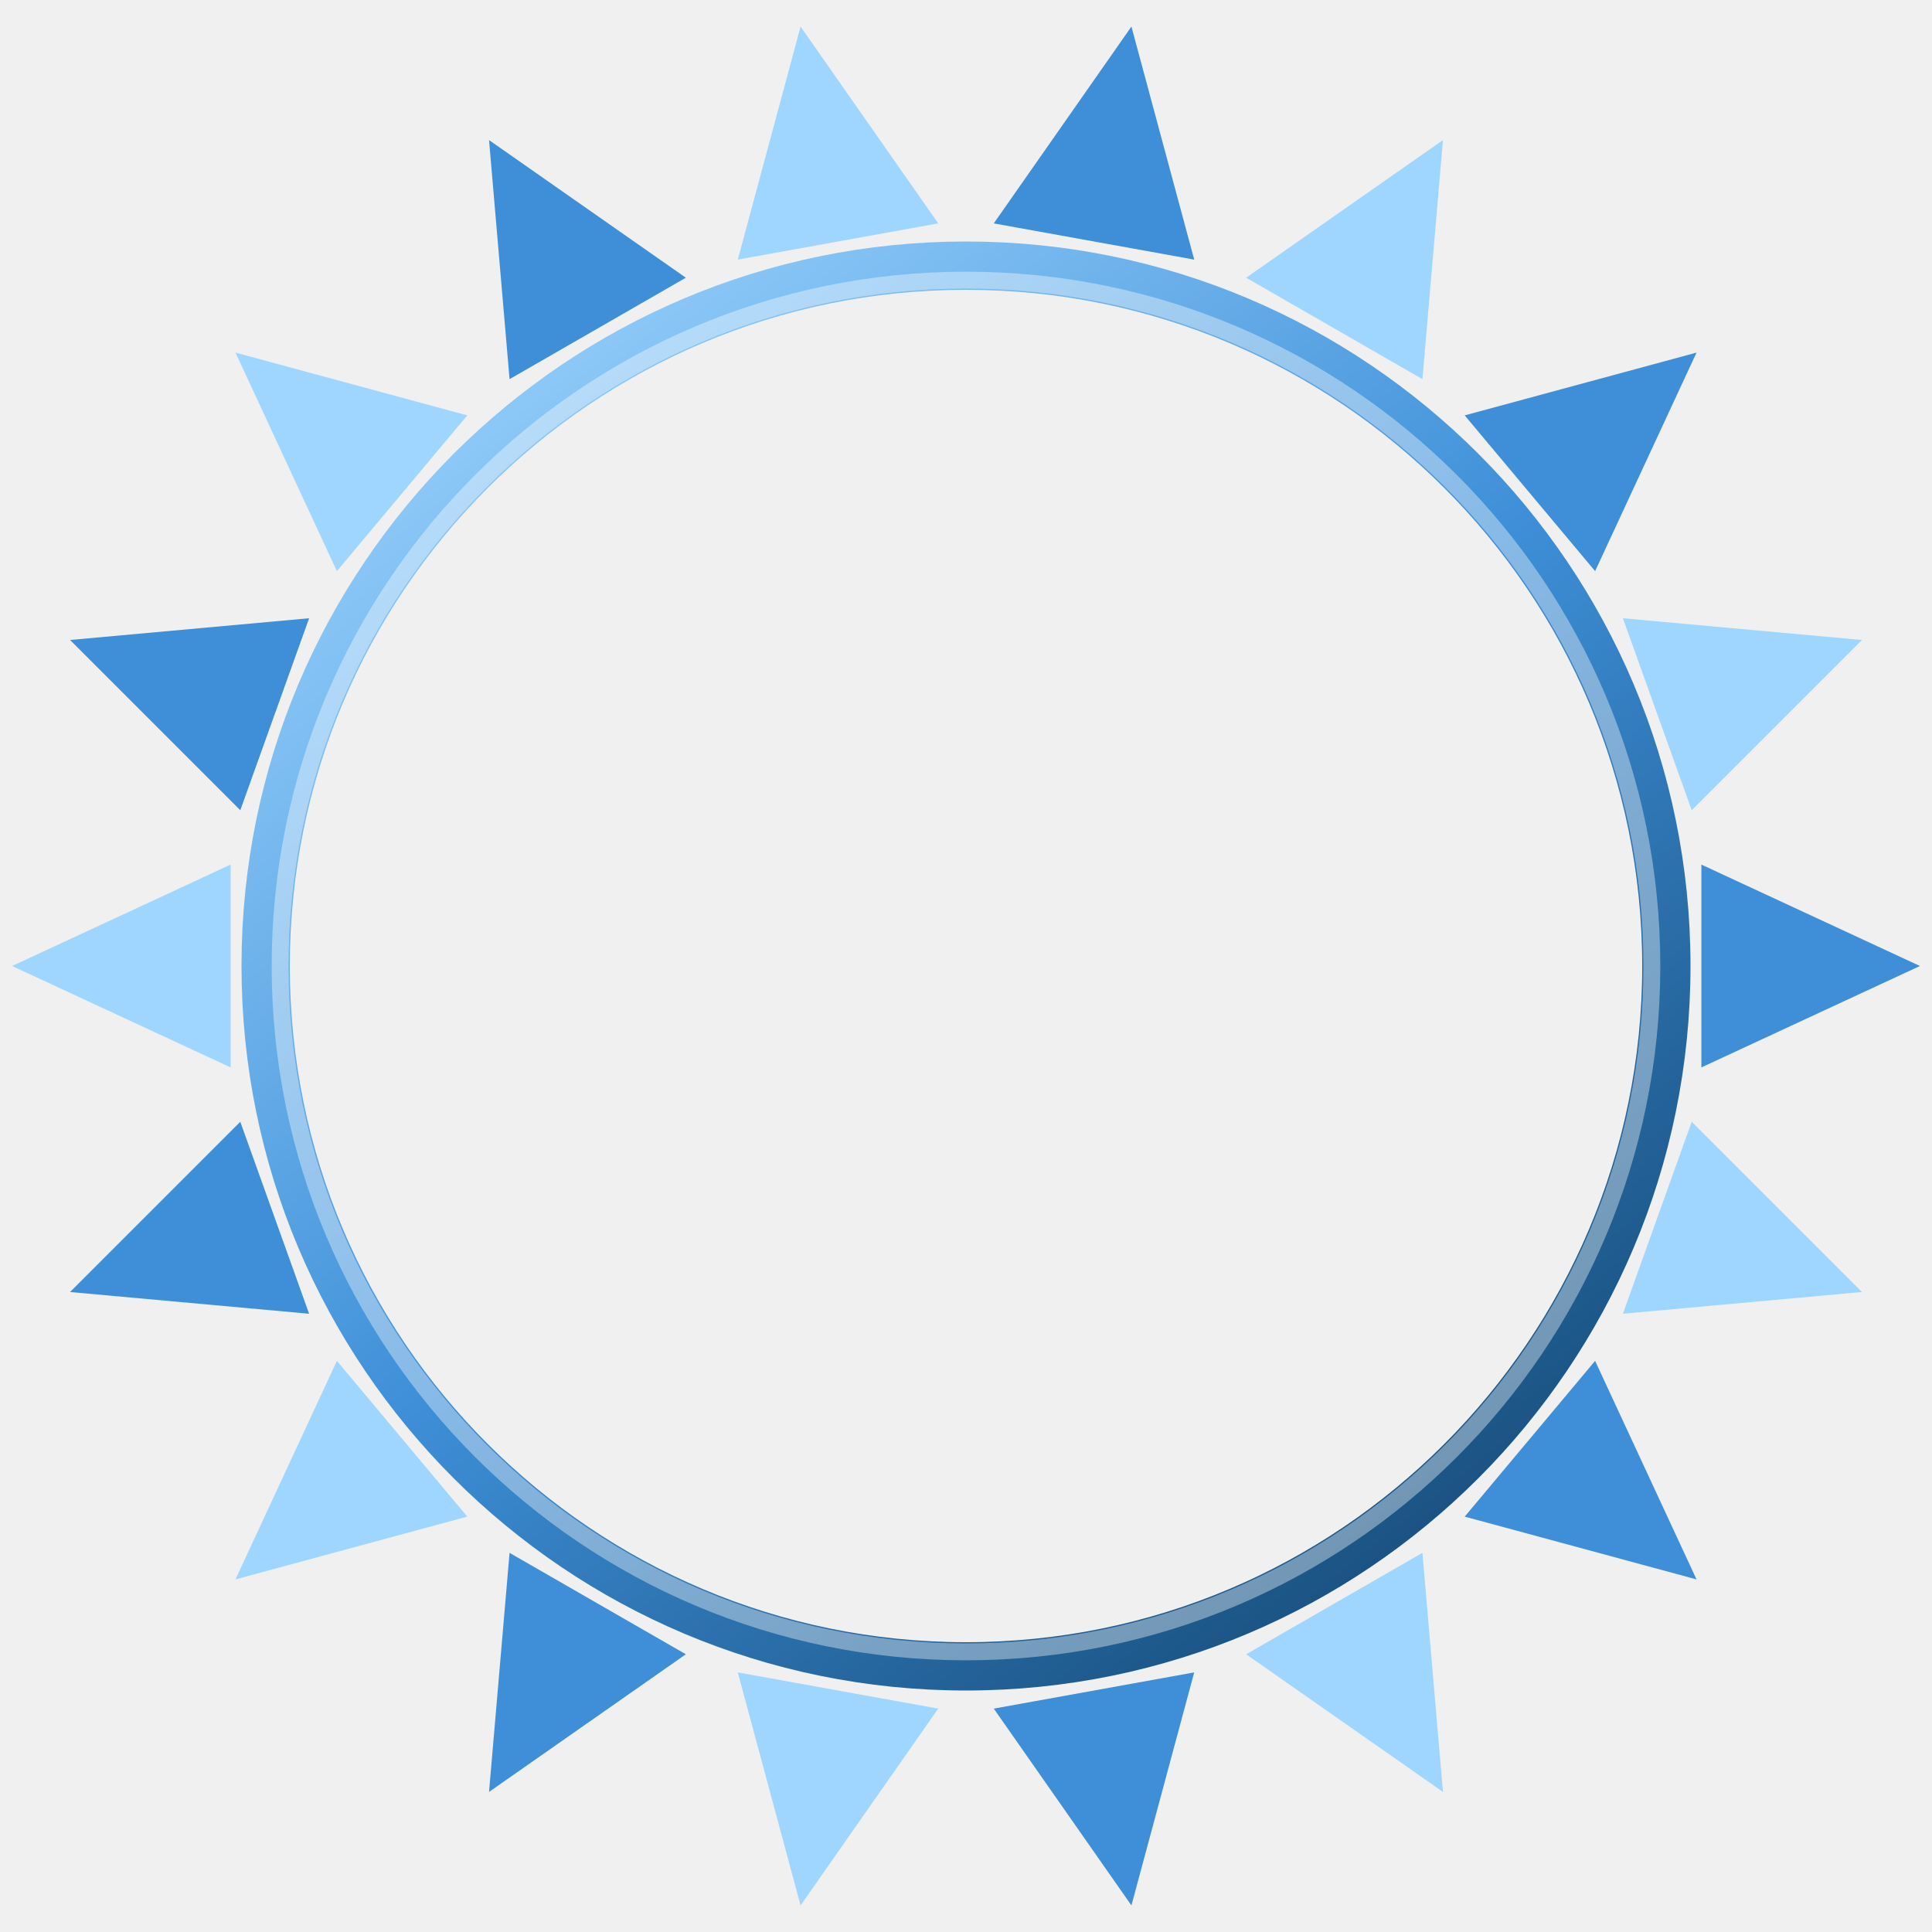
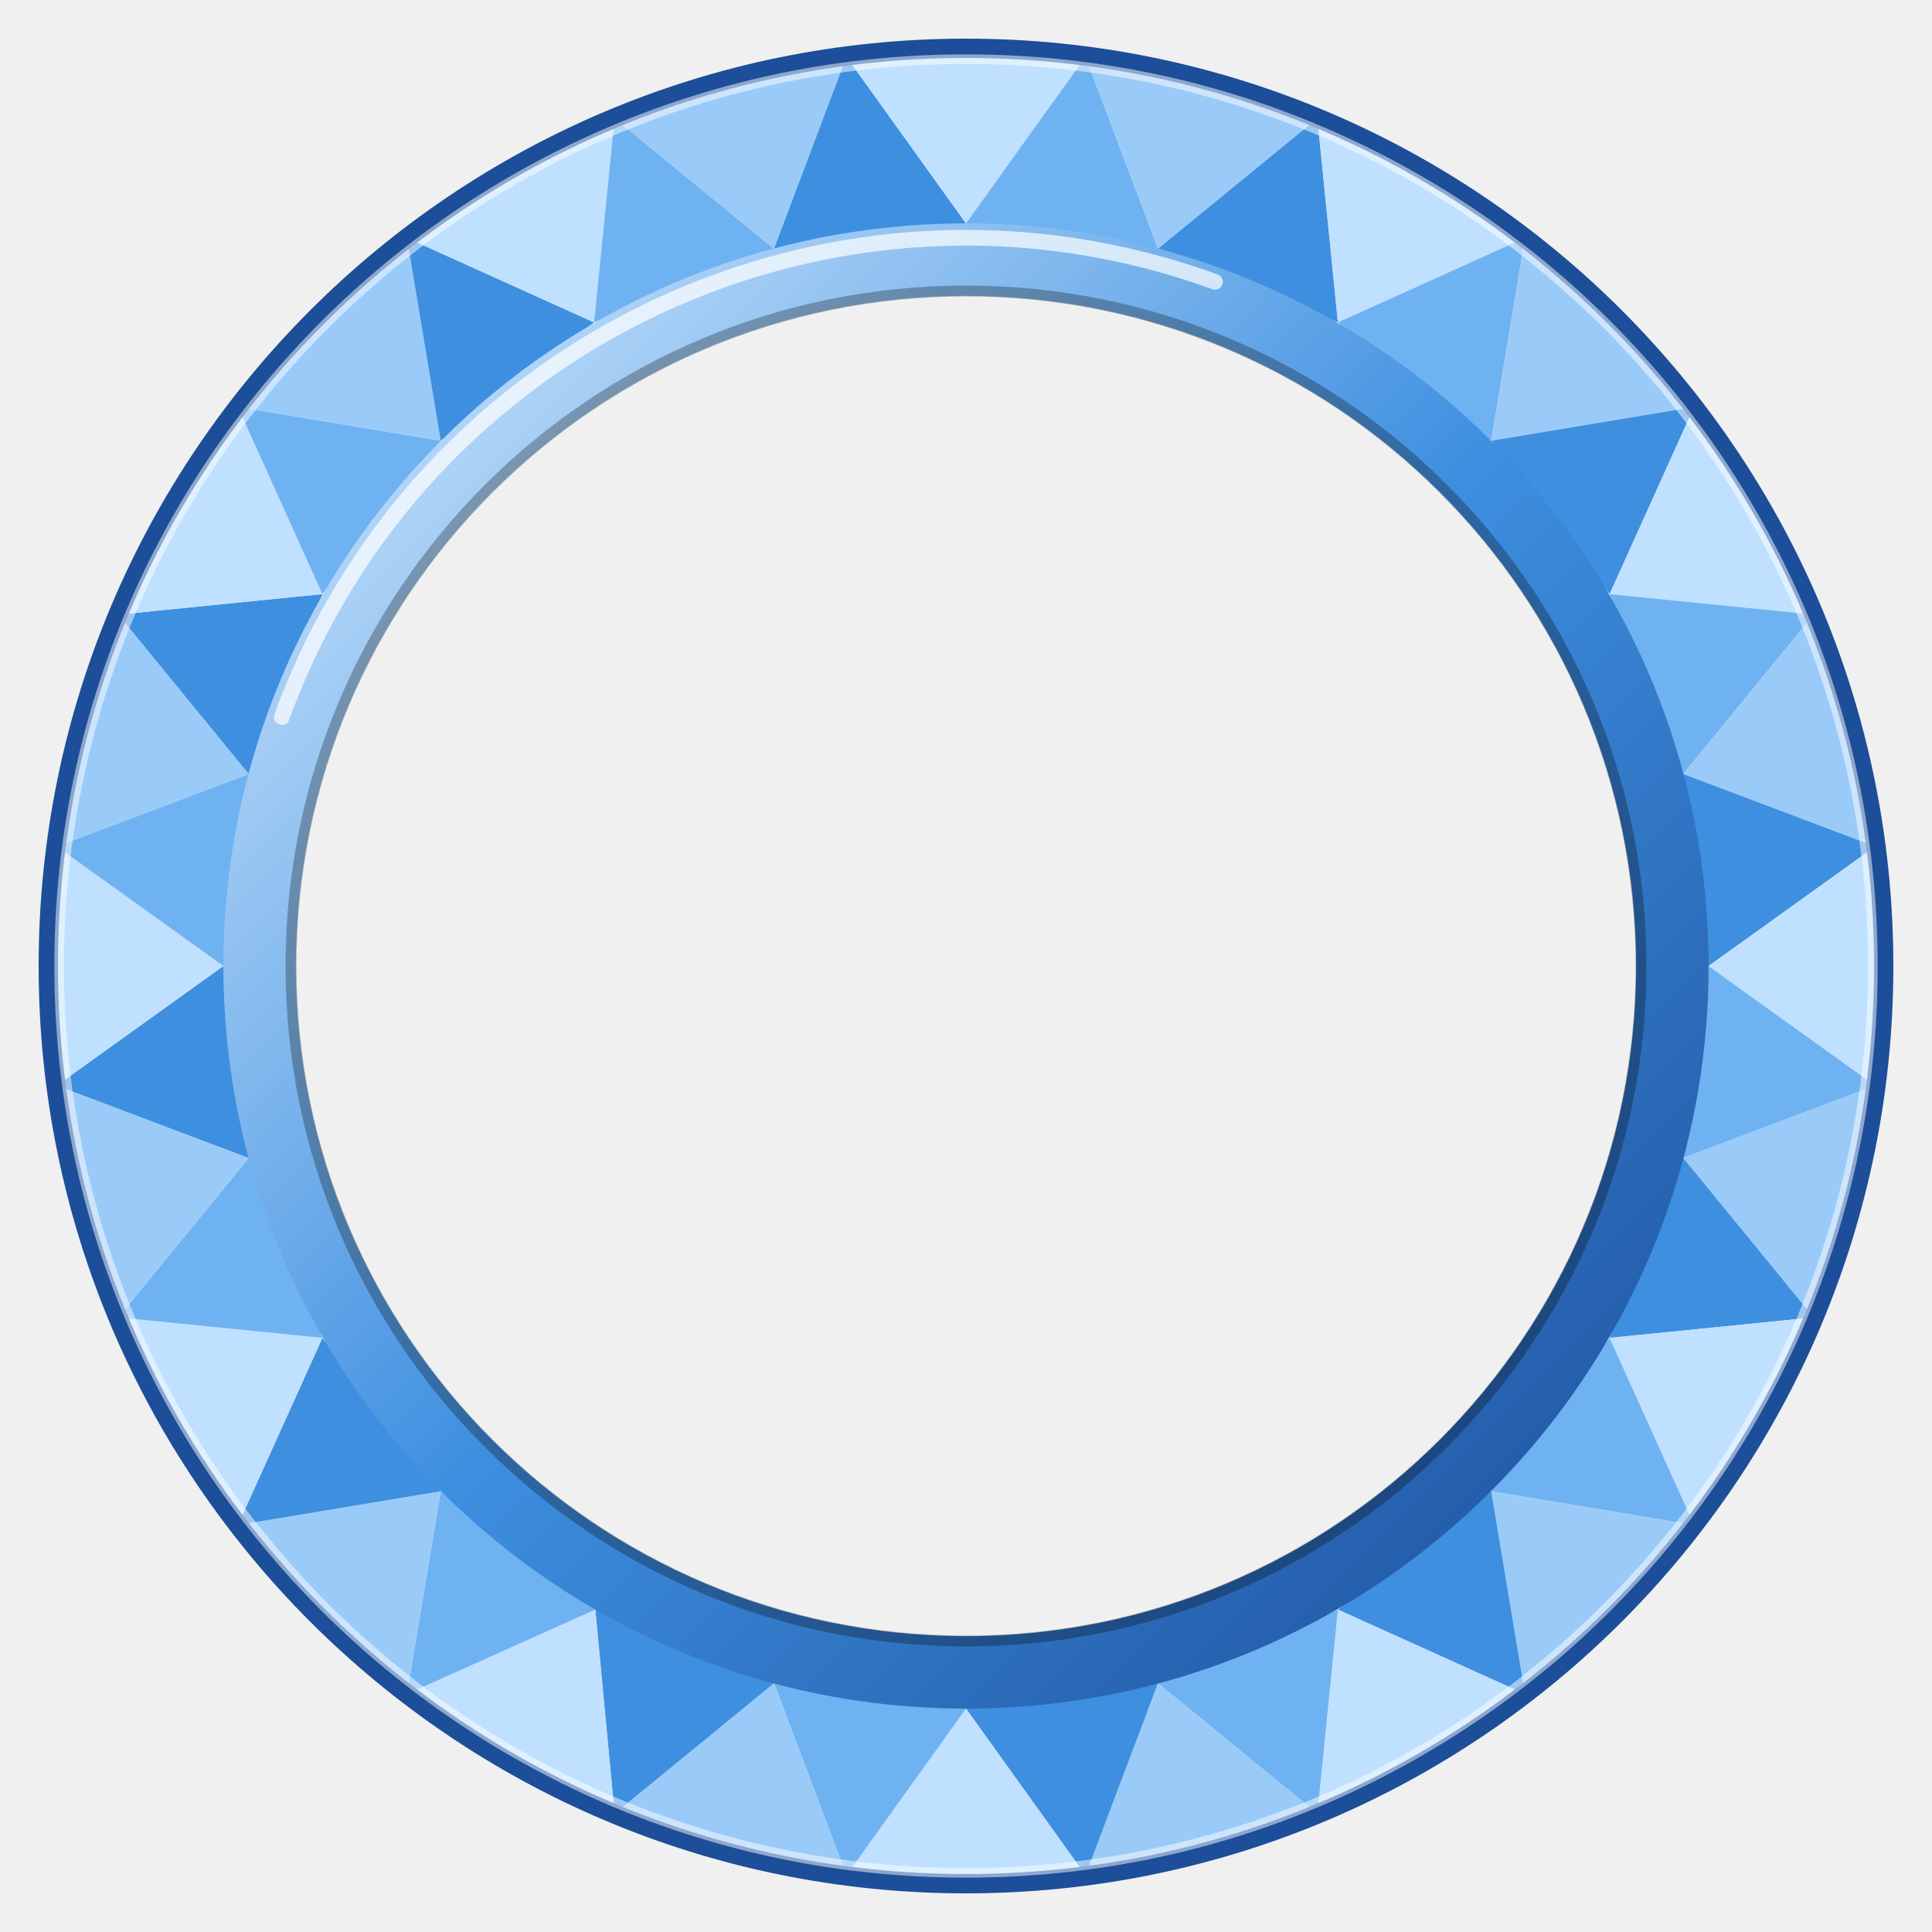
- <svg xmlns="http://www.w3.org/2000/svg" width="160" height="160" viewBox="0 0 160 160" fill="none">
+ <svg xmlns="http://www.w3.org/2000/svg" viewBox="0 0 160 160" fill="none">
  <defs>
-     <linearGradient id="atessellationr" x1="10%" y1="0%" x2="90%" y2="100%">
-       <stop offset="0" stop-color="#9FD6FF" stop-opacity="1" />
-       <stop offset="0.5" stop-color="#3E8FD8" stop-opacity="1" />
-       <stop offset="1" stop-color="#12456F" stop-opacity="1" />
+     <linearGradient id="ftsbz" x1="0" y1="0" x2="1" y2="1">
+       <stop offset="0" stop-color="#D7ECFF" />
+       <stop offset=".5" stop-color="#3E8FE0" />
+       <stop offset="1" stop-color="#1C4E9A" />
    </linearGradient>
  </defs>
-   <polygon class="ts-tri" style="--i:0" points="159.0,80.0 140.9,88.4 140.9,71.6" fill="#3E8FD8" />
-   <polygon class="ts-tri" style="--i:1" points="154.2,107.0 134.4,108.8 140.1,92.9" fill="#9FD6FF" />
-   <polygon class="ts-tri" style="--i:2" points="140.5,130.8 121.3,125.6 132.1,112.7" fill="#3E8FD8" />
-   <polygon class="ts-tri" style="--i:3" points="119.5,148.4 103.2,137.0 117.8,128.6" fill="#9FD6FF" />
-   <polygon class="ts-tri" style="--i:4" points="93.7,157.8 82.3,141.5 98.9,138.5" fill="#3E8FD8" />
-   <polygon class="ts-tri" style="--i:5" points="66.3,157.8 61.1,138.5 77.7,141.5" fill="#9FD6FF" />
-   <polygon class="ts-tri" style="--i:6" points="40.5,148.4 42.2,128.6 56.8,137.0" fill="#3E8FD8" />
-   <polygon class="ts-tri" style="--i:7" points="19.5,130.8 27.9,112.7 38.7,125.6" fill="#9FD6FF" />
-   <polygon class="ts-tri" style="--i:8" points="5.8,107.0 19.9,92.9 25.6,108.8" fill="#3E8FD8" />
-   <polygon class="ts-tri" style="--i:9" points="1.0,80.0 19.1,71.6 19.1,88.4" fill="#9FD6FF" />
-   <polygon class="ts-tri" style="--i:10" points="5.8,53.0 25.6,51.2 19.9,67.1" fill="#3E8FD8" />
-   <polygon class="ts-tri" style="--i:11" points="19.5,29.2 38.7,34.4 27.9,47.3" fill="#9FD6FF" />
-   <polygon class="ts-tri" style="--i:12" points="40.5,11.6 56.8,23.0 42.2,31.4" fill="#3E8FD8" />
-   <polygon class="ts-tri" style="--i:13" points="66.3,2.2 77.7,18.5 61.1,21.5" fill="#9FD6FF" />
-   <polygon class="ts-tri" style="--i:14" points="93.7,2.2 98.9,21.5 82.3,18.5" fill="#3E8FD8" />
-   <polygon class="ts-tri" style="--i:15" points="119.5,11.6 117.8,31.4 103.2,23.0" fill="#9FD6FF" />
-   <polygon class="ts-tri" style="--i:16" points="140.5,29.2 132.1,47.3 121.3,34.4" fill="#3E8FD8" />
-   <polygon class="ts-tri" style="--i:17" points="154.2,53.0 140.1,67.1 134.4,51.2" fill="#9FD6FF" />
-   <circle cx="80" cy="80" r="58" stroke="url(#atessellationr)" stroke-width="4" />
-   <circle cx="80" cy="80" r="56.8" stroke="#FFFFFF" stroke-opacity=".38" stroke-width="1.4" />
+   <path d="M141.5 80.0 L155.3 89.9 L139.4 95.9 Z" fill="#6FB2F2" />
+   <path d="M155.3 89.9 L139.4 95.9 L150.2 109.1 Z" fill="#9ACBF8" />
+   <path d="M139.4 95.9 L150.2 109.1 L133.3 110.8 Z" fill="#3E8FE0" />
+   <path d="M150.2 109.1 L133.3 110.8 L140.3 126.3 Z" fill="#BFE0FF" />
+   <path d="M133.3 110.8 L140.3 126.3 L123.5 123.5 Z" fill="#6FB2F2" />
+   <path d="M140.3 126.3 L123.5 123.5 L126.3 140.3 Z" fill="#9ACBF8" />
+   <path d="M123.5 123.5 L126.3 140.3 L110.8 133.3 Z" fill="#3E8FE0" />
+   <path d="M126.3 140.3 L110.8 133.3 L109.1 150.2 Z" fill="#BFE0FF" />
+   <path d="M110.8 133.3 L109.1 150.2 L95.9 139.4 Z" fill="#6FB2F2" />
+   <path d="M109.1 150.2 L95.9 139.4 L89.9 155.3 Z" fill="#9ACBF8" />
+   <path d="M95.9 139.4 L89.9 155.3 L80.0 141.5 Z" fill="#3E8FE0" />
+   <path d="M89.9 155.3 L80.0 141.5 L70.1 155.3 Z" fill="#BFE0FF" />
+   <path d="M80.0 141.5 L70.1 155.3 L64.1 139.4 Z" fill="#6FB2F2" />
+   <path d="M70.1 155.3 L64.1 139.4 L50.9 150.2 Z" fill="#9ACBF8" />
+   <path d="M64.1 139.4 L50.9 150.2 L49.3 133.3 Z" fill="#3E8FE0" />
+   <path d="M50.9 150.2 L49.3 133.3 L33.7 140.3 Z" fill="#BFE0FF" />
+   <path d="M49.3 133.3 L33.7 140.3 L36.5 123.5 Z" fill="#6FB2F2" />
+   <path d="M33.7 140.3 L36.5 123.5 L19.7 126.3 Z" fill="#9ACBF8" />
+   <path d="M36.5 123.5 L19.7 126.3 L26.7 110.8 Z" fill="#3E8FE0" />
+   <path d="M19.7 126.3 L26.7 110.8 L9.8 109.1 Z" fill="#BFE0FF" />
+   <path d="M26.7 110.8 L9.8 109.1 L20.6 95.9 Z" fill="#6FB2F2" />
+   <path d="M9.8 109.1 L20.6 95.9 L4.7 89.9 Z" fill="#9ACBF8" />
+   <path d="M20.6 95.9 L4.7 89.9 L18.5 80.0 Z" fill="#3E8FE0" />
+   <path d="M4.7 89.9 L18.5 80.0 L4.7 70.1 Z" fill="#BFE0FF" />
+   <path d="M18.5 80.0 L4.7 70.1 L20.6 64.1 Z" fill="#6FB2F2" />
+   <path d="M4.7 70.1 L20.6 64.1 L9.8 50.9 Z" fill="#9ACBF8" />
+   <path d="M20.6 64.1 L9.8 50.9 L26.7 49.2 Z" fill="#3E8FE0" />
+   <path d="M9.8 50.9 L26.7 49.2 L19.7 33.7 Z" fill="#BFE0FF" />
+   <path d="M26.7 49.2 L19.7 33.7 L36.5 36.5 Z" fill="#6FB2F2" />
+   <path d="M19.7 33.7 L36.5 36.5 L33.7 19.7 Z" fill="#9ACBF8" />
+   <path d="M36.5 36.5 L33.7 19.7 L49.2 26.7 Z" fill="#3E8FE0" />
+   <path d="M33.7 19.7 L49.2 26.7 L50.9 9.8 Z" fill="#BFE0FF" />
+   <path d="M49.2 26.7 L50.9 9.8 L64.1 20.6 Z" fill="#6FB2F2" />
+   <path d="M50.9 9.8 L64.1 20.6 L70.1 4.7 Z" fill="#9ACBF8" />
+   <path d="M64.1 20.6 L70.1 4.7 L80.0 18.5 Z" fill="#3E8FE0" />
+   <path d="M70.1 4.7 L80.0 18.5 L89.9 4.7 Z" fill="#BFE0FF" />
+   <path d="M80.0 18.5 L89.9 4.7 L95.9 20.6 Z" fill="#6FB2F2" />
+   <path d="M89.9 4.7 L95.9 20.6 L109.1 9.8 Z" fill="#9ACBF8" />
+   <path d="M95.9 20.6 L109.1 9.8 L110.8 26.7 Z" fill="#3E8FE0" />
+   <path d="M109.1 9.8 L110.8 26.7 L126.3 19.7 Z" fill="#BFE0FF" />
+   <path d="M110.8 26.7 L126.3 19.7 L123.5 36.5 Z" fill="#6FB2F2" />
+   <path d="M126.3 19.7 L123.5 36.5 L140.3 33.7 Z" fill="#9ACBF8" />
+   <path d="M123.5 36.5 L140.3 33.7 L133.3 49.2 Z" fill="#3E8FE0" />
+   <path d="M140.3 33.7 L133.3 49.2 L150.2 50.9 Z" fill="#BFE0FF" />
+   <path d="M133.3 49.2 L150.2 50.9 L139.4 64.1 Z" fill="#6FB2F2" />
+   <path d="M150.2 50.9 L139.4 64.1 L155.3 70.1 Z" fill="#9ACBF8" />
+   <path d="M139.4 64.1 L155.3 70.1 L141.5 80.0 Z" fill="#3E8FE0" />
+   <path d="M155.3 70.1 L141.5 80.0 L155.3 89.9 Z" fill="#BFE0FF" />
+   <circle cx="80" cy="80" r="76" stroke="#1C4E9A" stroke-width="1.6" />
+   <circle cx="80" cy="80" r="75.1" stroke="#fff" stroke-opacity=".5" stroke-width=".8" />
+   <circle cx="80" cy="80" r="58.5" stroke="url(#ftsbz)" stroke-width="6" />
+   <circle cx="80" cy="80" r="55.9" stroke="#000" stroke-opacity=".28" stroke-width=".9" />
+   <path d="M23.34 59.38 A60.3 60.3 0 0 1 100.62 23.34" stroke="#fff" stroke-opacity=".7" stroke-width="1.3" stroke-linecap="round" />
</svg>
